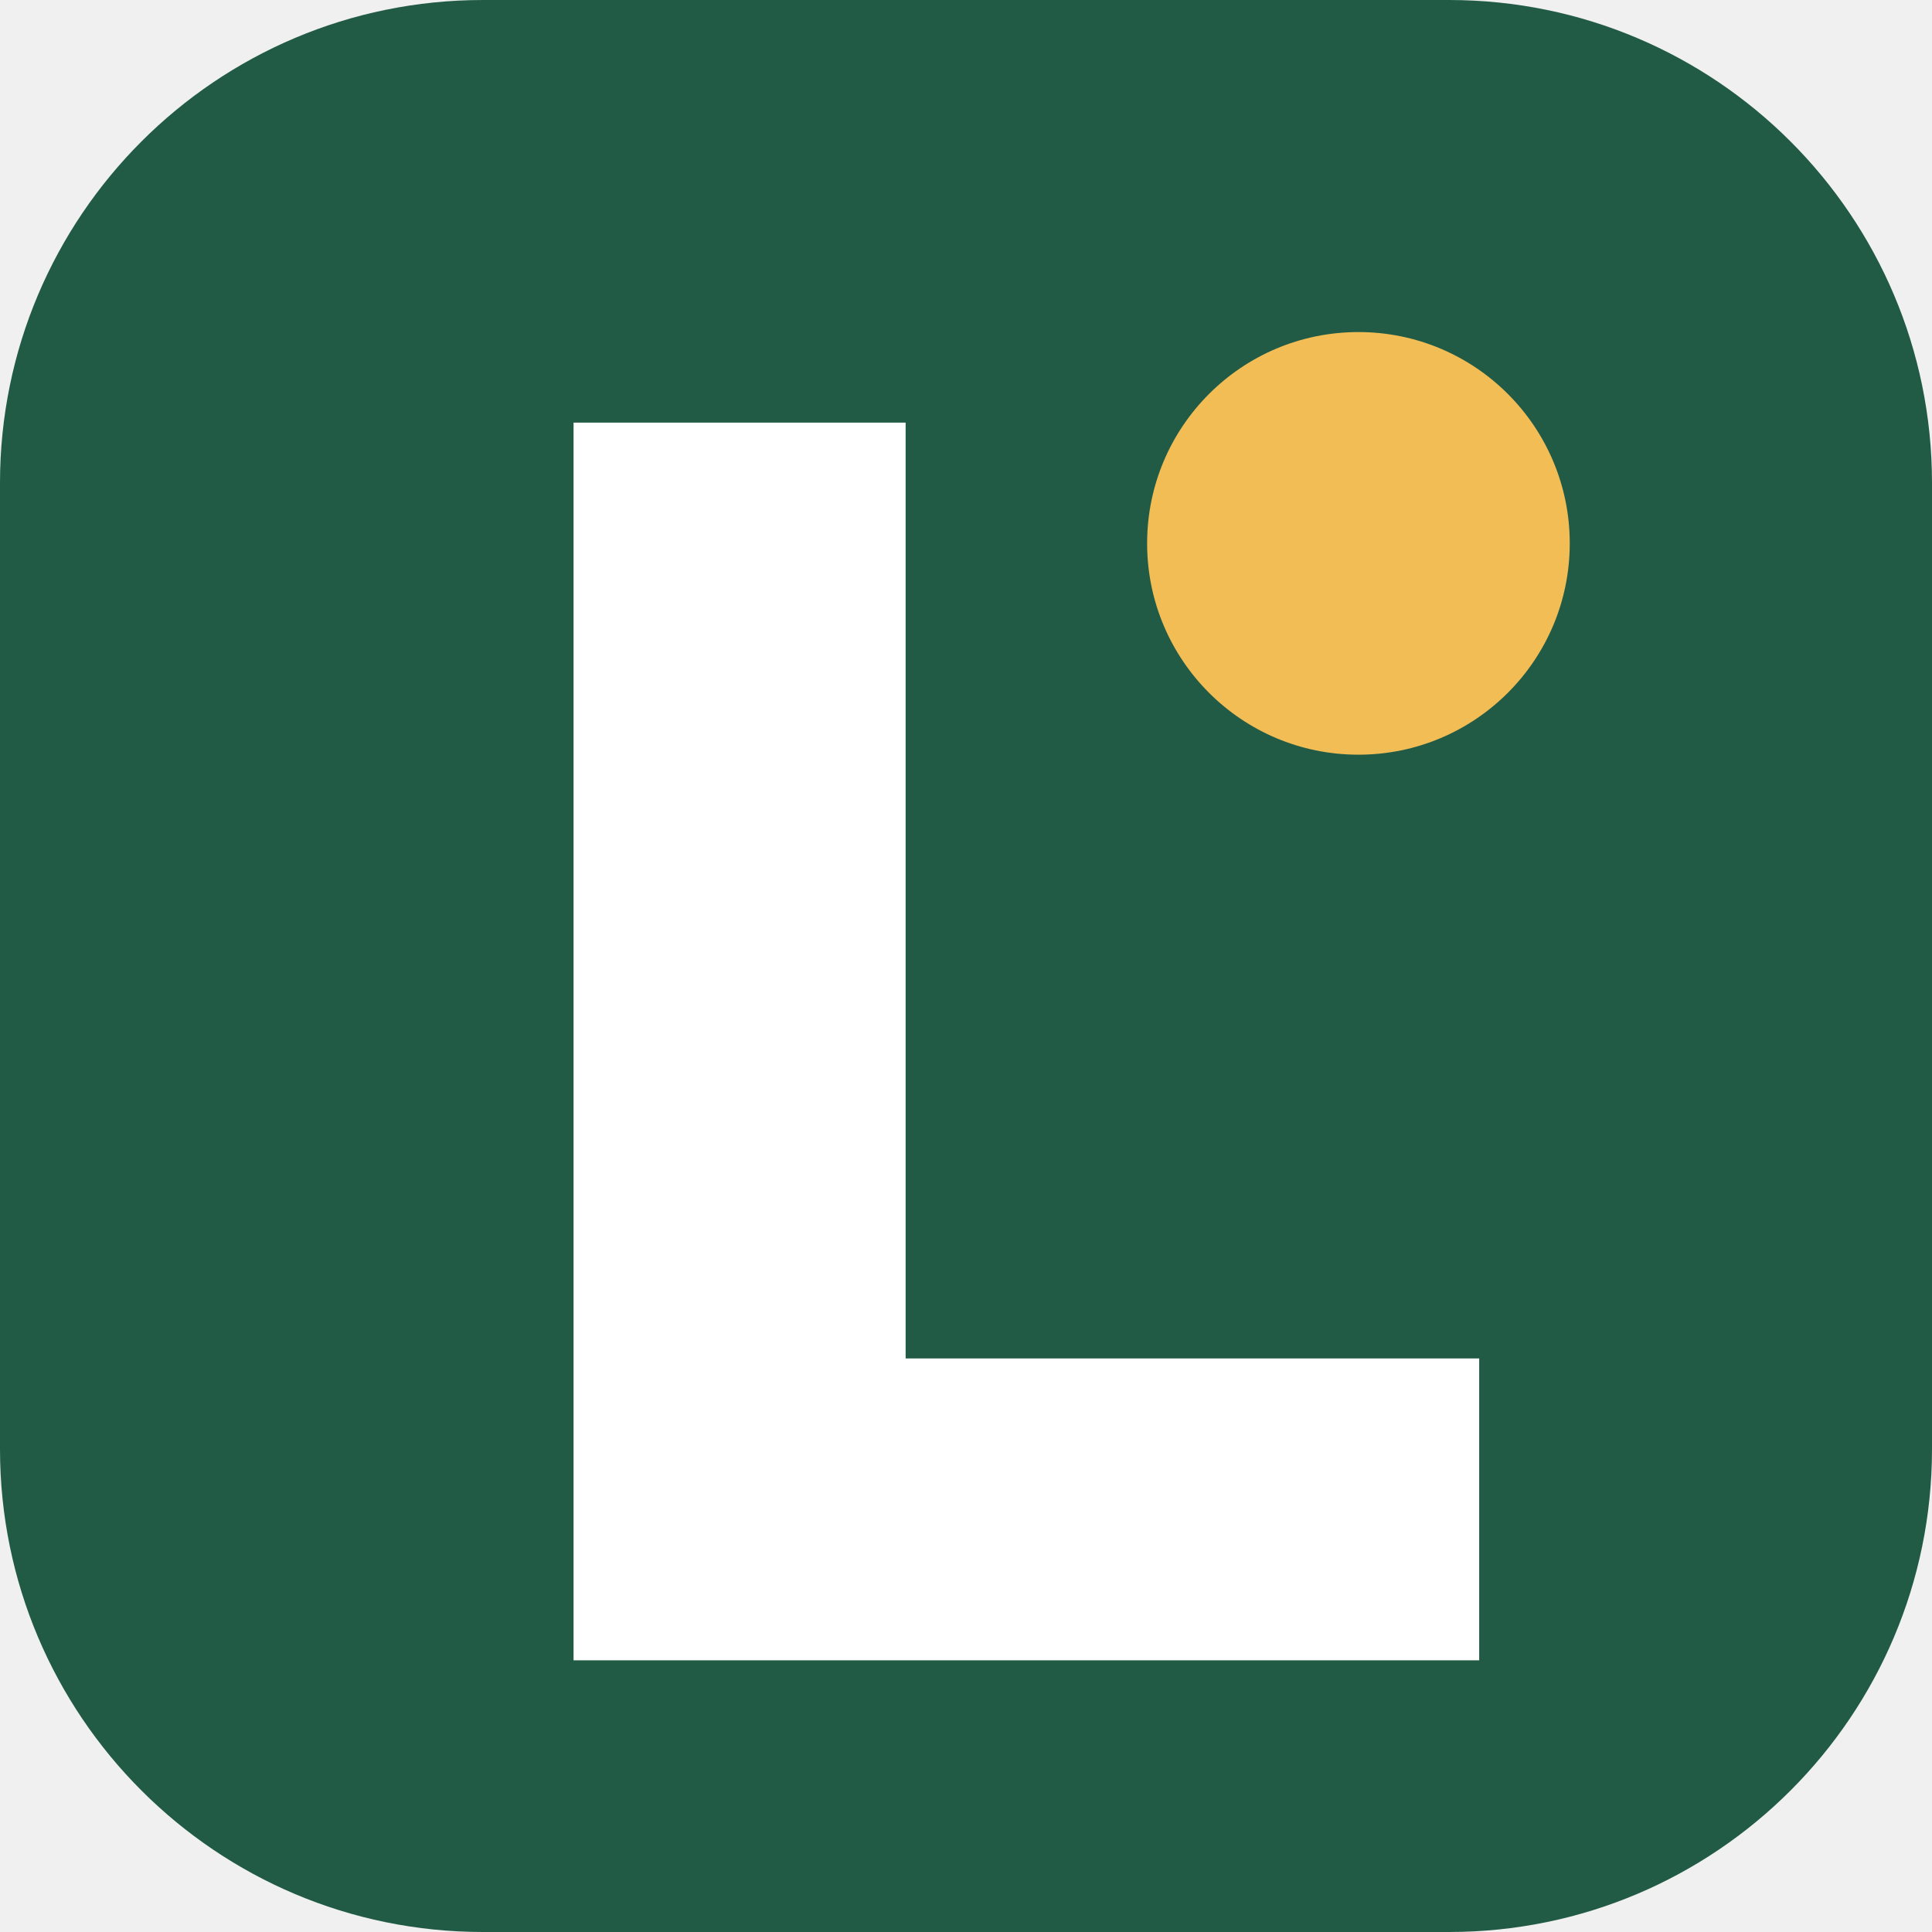
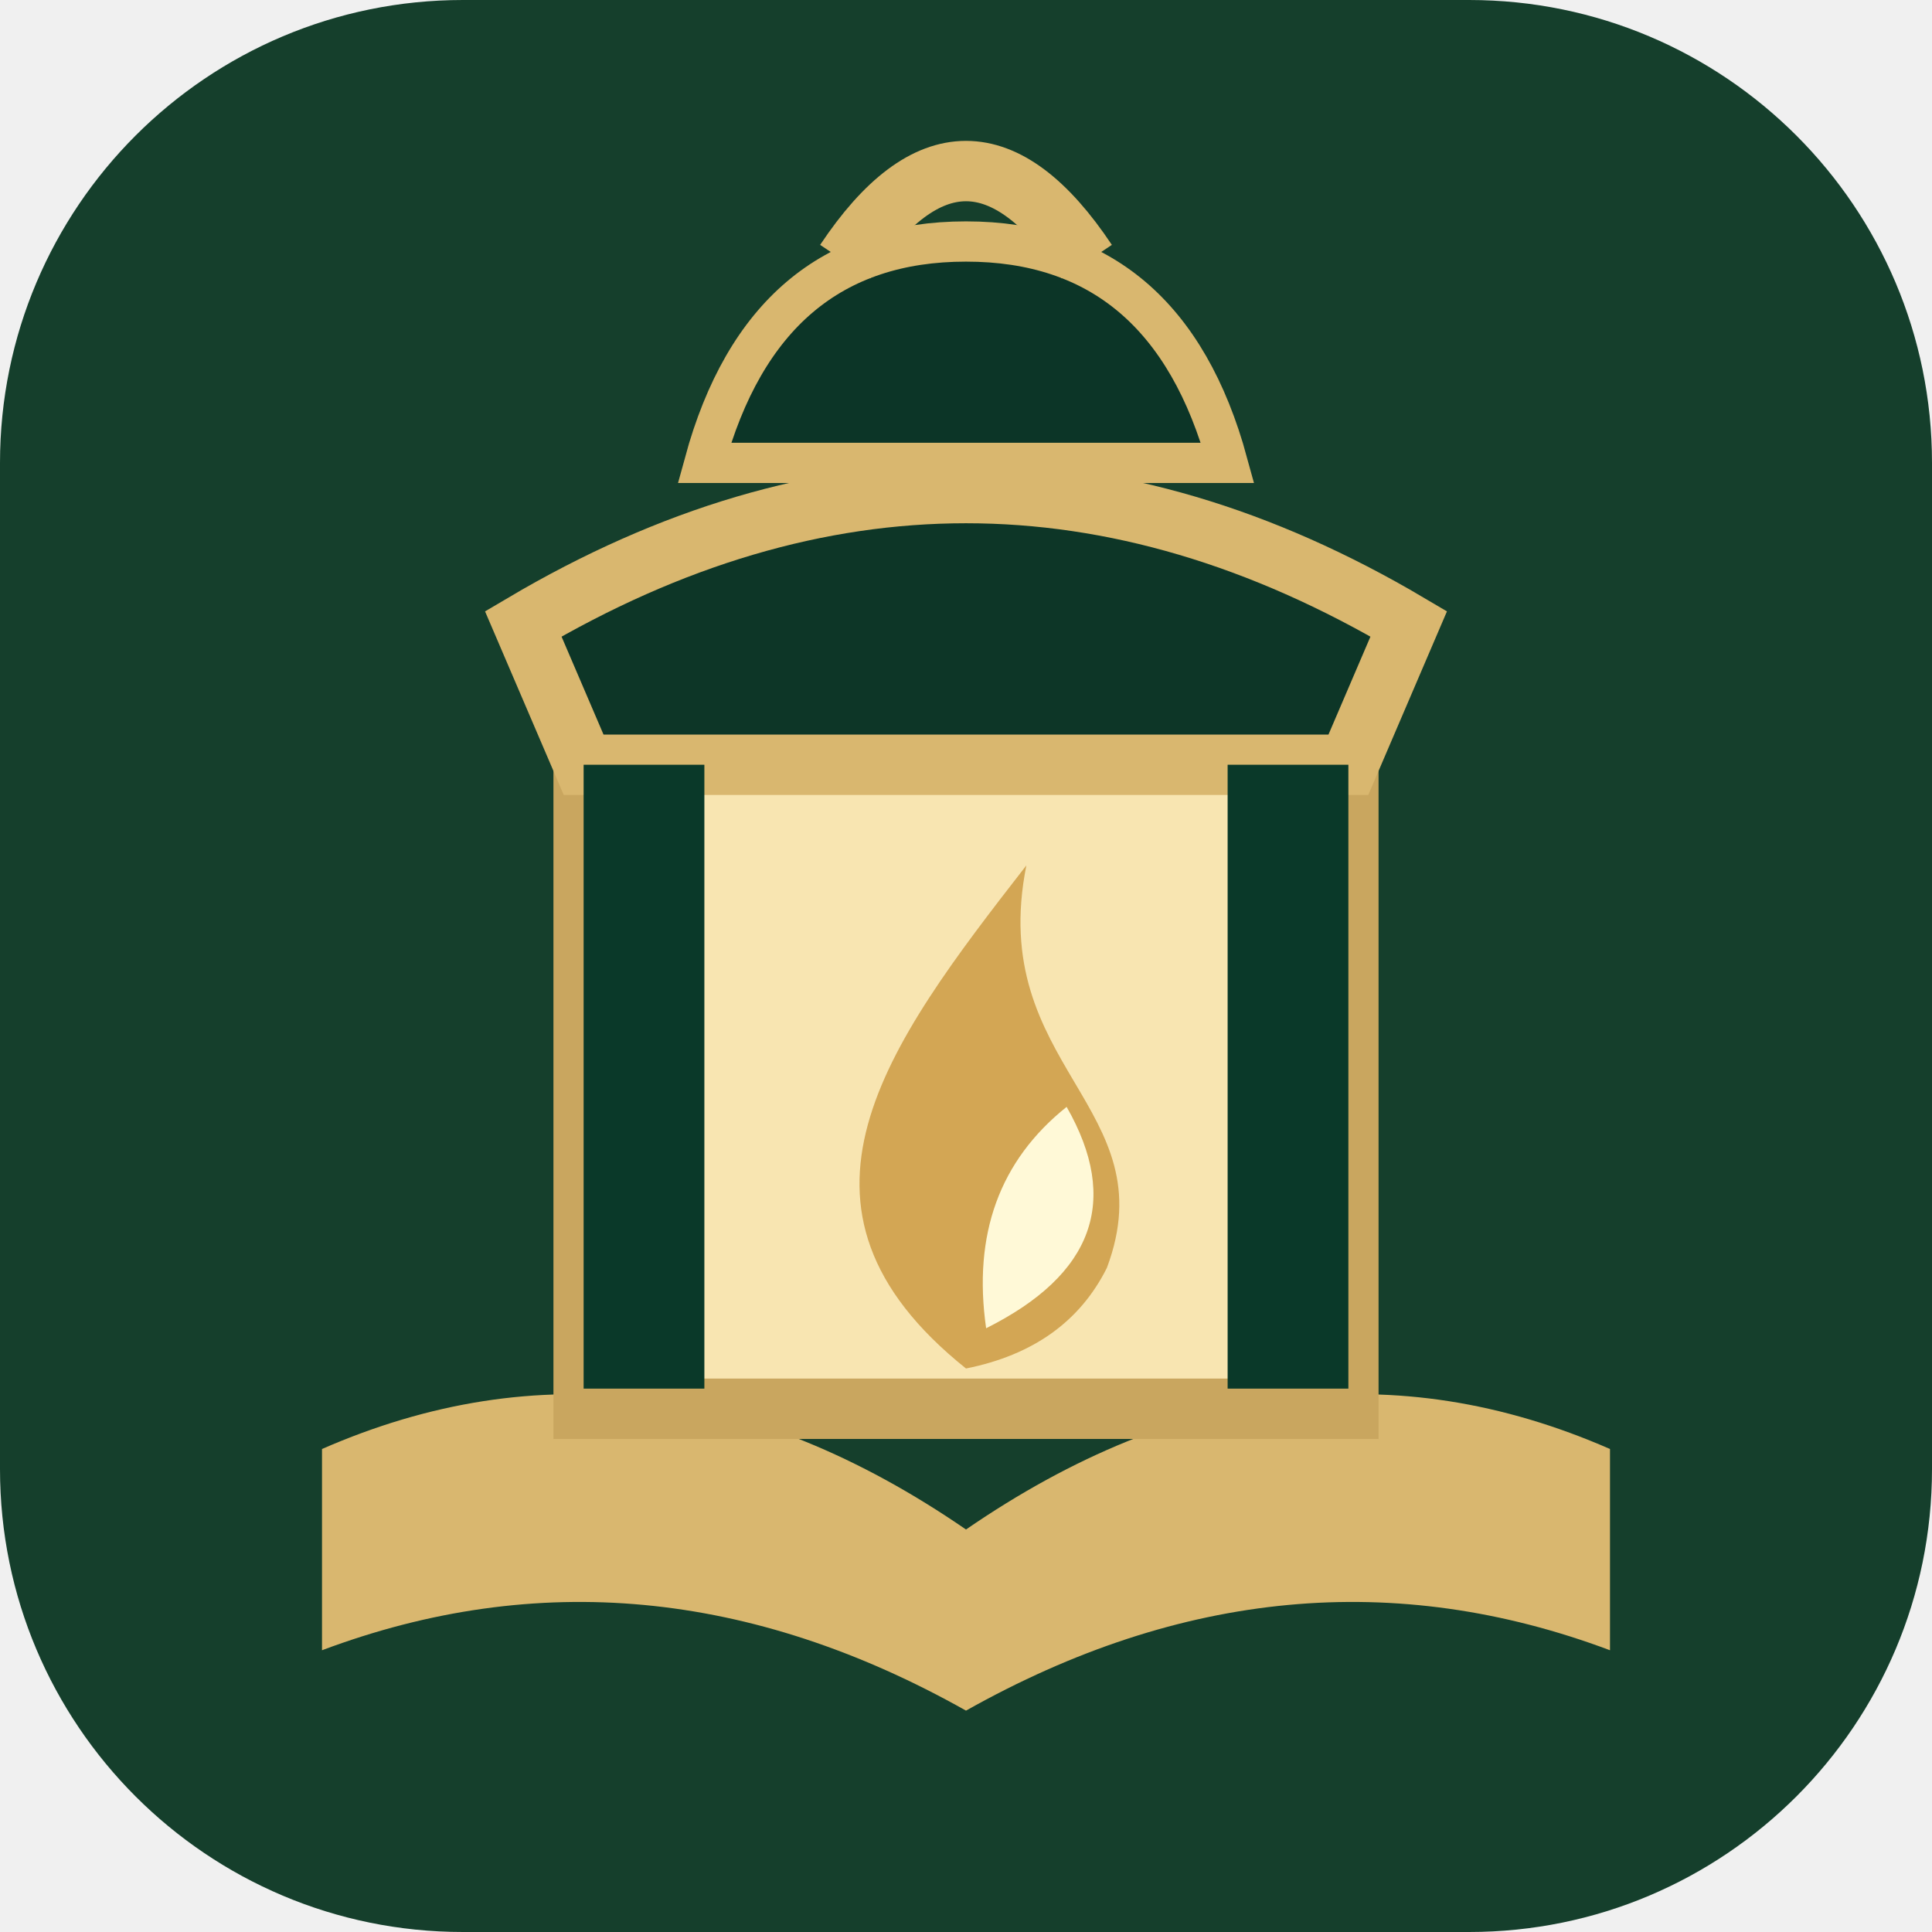
- <svg xmlns="http://www.w3.org/2000/svg" viewBox="0 0 64 64">
-   <rect width="64" height="64" rx="16" fill="#215b46" />
-   <path d="M19 14h11v31h19v10H19z" fill="#fff" />
-   <circle cx="45" cy="18" r="7" fill="#f2bd55" />
+ <svg xmlns="http://www.w3.org/2000/svg" viewBox="0 0 96 96" role="img" aria-label="Lentera Ekonomi">
+   <rect width="96" height="96" rx="23" fill="#153f2c" />
+   <path d="M16 72Q32 65 48 76Q64 65 80 72V82Q64 76 48 85Q32 76 16 82Z" fill="#d9b76f" />
+   <path d="M29 31L48 24L67 31V70H29Z" fill="#f8e5b1" stroke="#c9a65f" stroke-width="3" />
+   <path d="M26 31Q48 18 70 31L67 38H29Z" fill="#0d3627" stroke="#d9b76f" stroke-width="3" />
+   <path d="M35 23Q38 12 48 12Q58 12 61 23Z" fill="#0c3527" stroke="#d9b76f" stroke-width="2" />
+   <path d="M42 13Q48 4 54 13" fill="none" stroke="#d9b76f" stroke-width="3" />
+   <path d="M48 68C38 60 44 52 51 43C49 53 58 55 55 63Q53 67 48 68Z" fill="#d3a654" />
+   <path d="M49 66Q48 59 53 55Q57 62 49 66Z" fill="#fff9d7" />
+   <path d="M29 38H35V69H29ZM61 38H67V69H61Z" fill="#0a3929" />
</svg>
